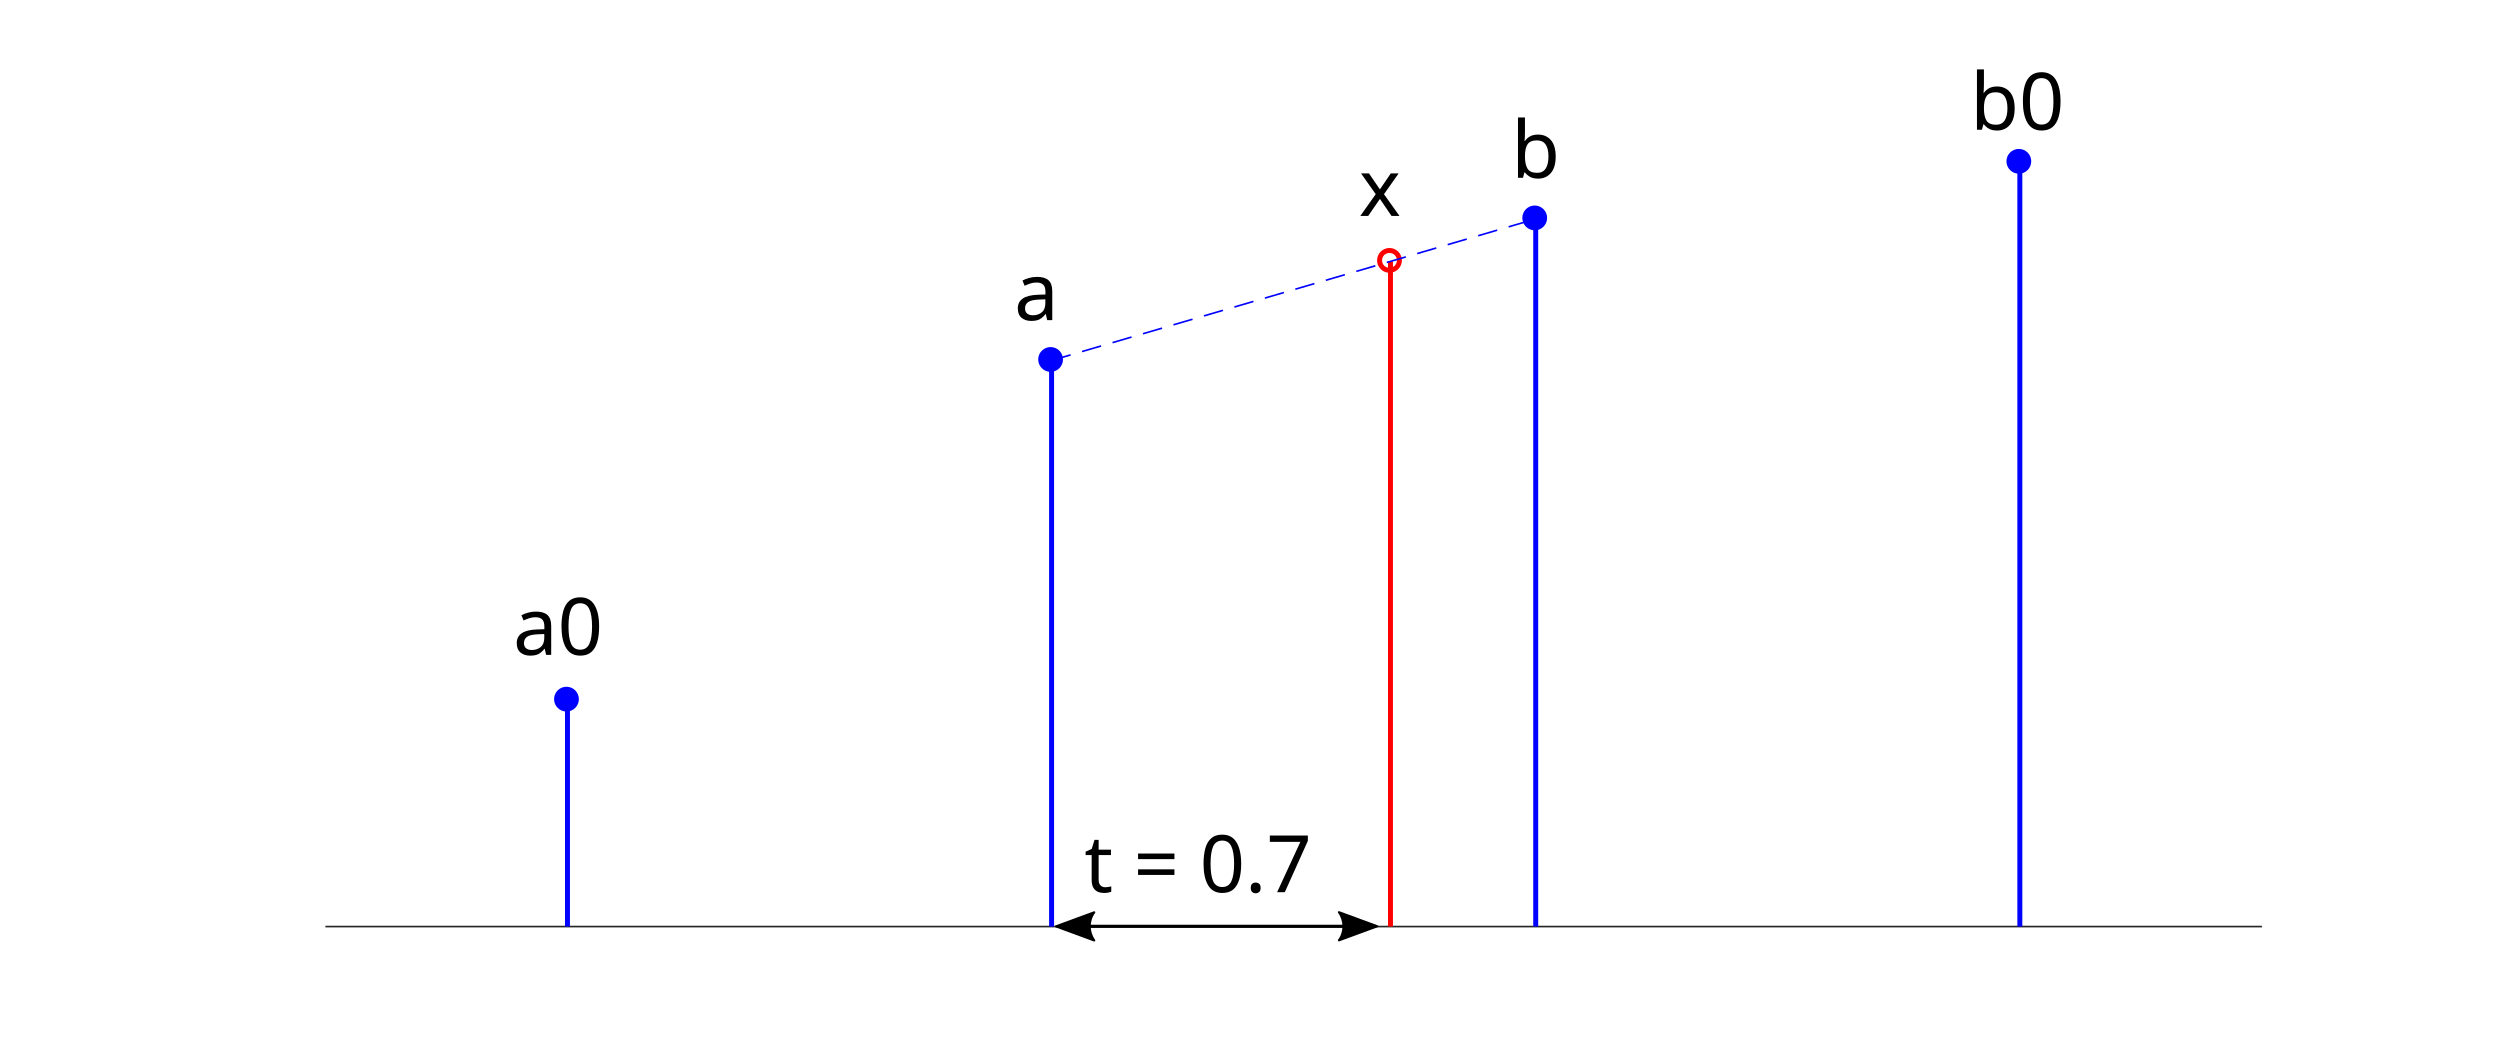
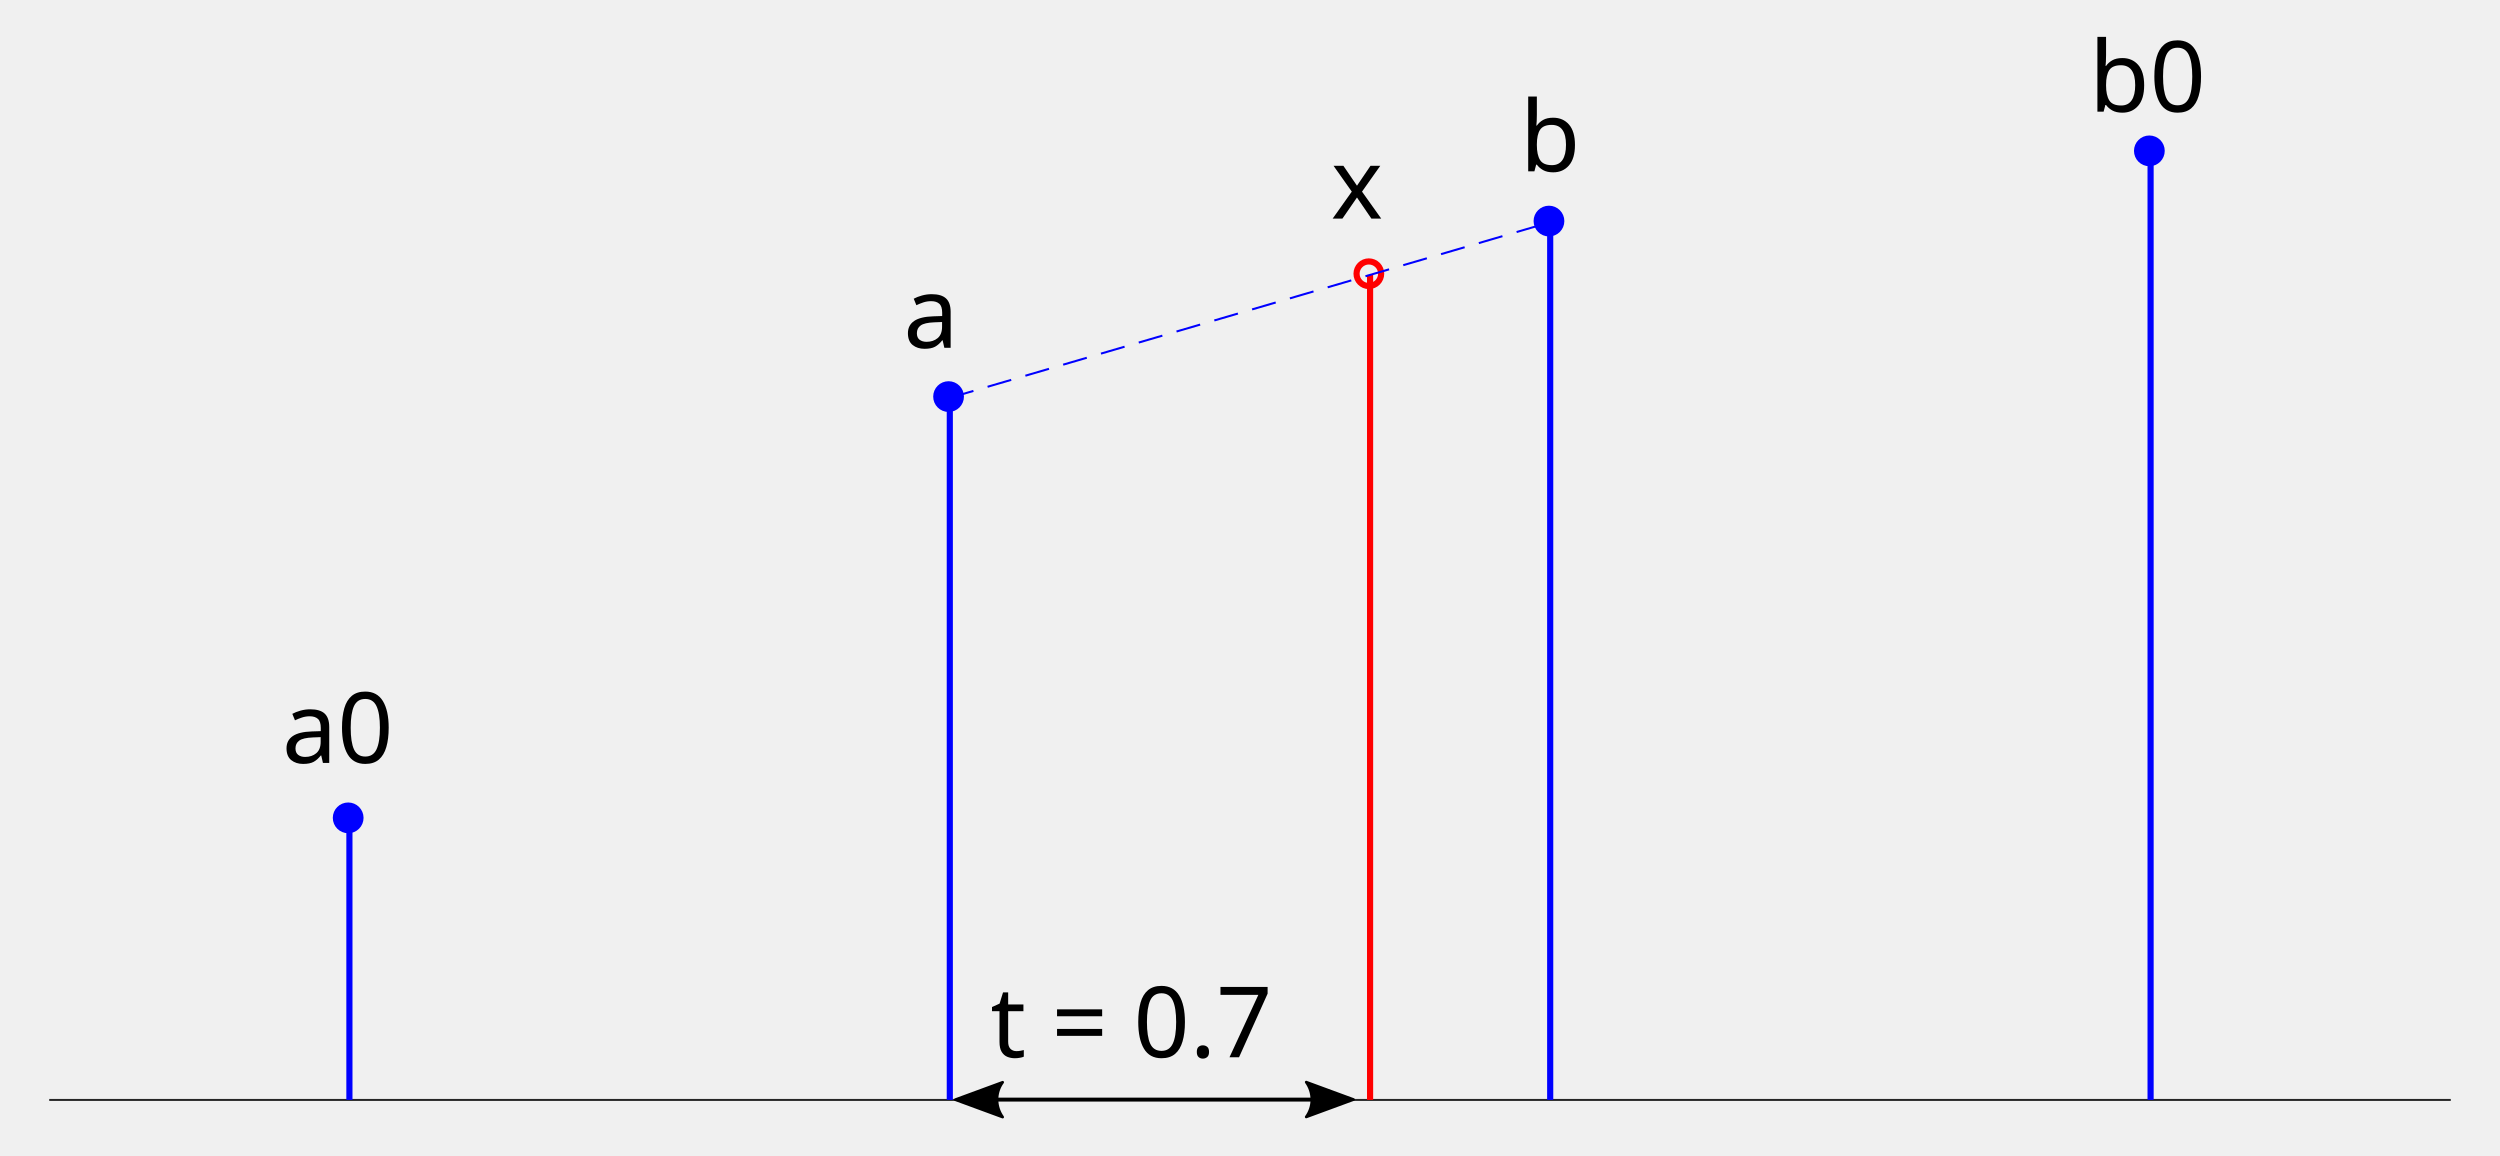
- <svg xmlns="http://www.w3.org/2000/svg" style="fill-opacity:1; color-rendering:auto; color-interpolation:auto; stroke:black; text-rendering:auto; stroke-linecap:square; stroke-miterlimit:10; stroke-opacity:1; shape-rendering:auto; fill:black; stroke-dasharray:none; font-weight:normal; stroke-width:1; font-family:'Dialog'; font-style:normal; stroke-linejoin:miter; font-size:12px; stroke-dashoffset:0; image-rendering:auto;" width="1260" height="525" version="1.1" id="svg4369">
+ <svg xmlns="http://www.w3.org/2000/svg" style="font-style:normal;font-weight:normal;font-size:12px;font-family:Dialog;color-interpolation:auto;fill:#000000;fill-opacity:1;stroke:#000000;stroke-width:1;stroke-linecap:square;stroke-linejoin:miter;stroke-miterlimit:10;stroke-dasharray:none;stroke-dashoffset:0;stroke-opacity:1;color-rendering:auto;image-rendering:auto;shape-rendering:auto;text-rendering:auto" width="1016" height="469.527" version="1.1" id="svg4369">
  <defs id="genericDefs">
-     <marker orient="auto" refY="0.0" refX="0.0" id="marker5562" style="overflow:visible;">
-       <path id="path5560" style="fill-rule:evenodd;stroke-width:0.625;stroke-linejoin:round;stroke:#000000;stroke-opacity:1;fill:#000000;fill-opacity:1" d="M 8.719,4.034 L -2.207,0.016 L 8.719,-4.002 C 6.973,-1.63 6.983,1.616 8.719,4.034 z " transform="scale(1.1) rotate(180) translate(1,0)" />
+     <marker orient="auto" refY="0" refX="0" id="marker5562" style="overflow:visible">
+       <path id="path5560" style="fill:#000000;fill-opacity:1;fill-rule:evenodd;stroke:#000000;stroke-width:0.625;stroke-linejoin:round;stroke-opacity:1" d="M 8.719,4.034 -2.207,0.016 8.719,-4.002 c -1.745,2.372 -1.735,5.617 -6e-7,8.035 z" transform="matrix(-1.1,0,0,-1.1,-1.1,0)" />
    </marker>
-     <marker orient="auto" refY="0.0" refX="0.0" id="Arrow2Lstart" style="overflow:visible">
-       <path id="path5226" style="fill-rule:evenodd;stroke-width:0.625;stroke-linejoin:round;stroke:#000000;stroke-opacity:1;fill:#000000;fill-opacity:1" d="M 8.719,4.034 L -2.207,0.016 L 8.719,-4.002 C 6.973,-1.63 6.983,1.616 8.719,4.034 z " transform="scale(1.1) translate(1,0)" />
+     <marker orient="auto" refY="0" refX="0" id="Arrow2Lstart" style="overflow:visible">
+       <path id="path5226" style="fill:#000000;fill-opacity:1;fill-rule:evenodd;stroke:#000000;stroke-width:0.625;stroke-linejoin:round;stroke-opacity:1" d="M 8.719,4.034 -2.207,0.016 8.719,-4.002 c -1.745,2.372 -1.735,5.617 -6e-7,8.035 z" transform="matrix(1.1,0,0,1.1,1.1,0)" />
    </marker>
-     <marker orient="auto" refY="0.0" refX="0.0" id="Arrow2Lend" style="overflow:visible;">
-       <path id="path5229" style="fill-rule:evenodd;stroke-width:0.625;stroke-linejoin:round;stroke:#000000;stroke-opacity:1;fill:#000000;fill-opacity:1" d="M 8.719,4.034 L -2.207,0.016 L 8.719,-4.002 C 6.973,-1.63 6.983,1.616 8.719,4.034 z " transform="scale(1.1) rotate(180) translate(1,0)" />
+     <marker orient="auto" refY="0" refX="0" id="Arrow2Lend" style="overflow:visible">
+       <path id="path5229" style="fill:#000000;fill-opacity:1;fill-rule:evenodd;stroke:#000000;stroke-width:0.625;stroke-linejoin:round;stroke-opacity:1" d="M 8.719,4.034 -2.207,0.016 8.719,-4.002 c -1.745,2.372 -1.735,5.617 -6e-7,8.035 z" transform="matrix(-1.1,0,0,-1.1,-1.1,0)" />
    </marker>
-     <marker orient="auto" refY="0.0" refX="0.0" id="Arrow1Lstart" style="overflow:visible">
-       <path id="path5208" d="M 0.0,0.0 L 5.0,-5.0 L -12.5,0.0 L 5.0,5.0 L 0.0,0.0 z " style="fill-rule:evenodd;stroke:#000000;stroke-width:1pt;stroke-opacity:1;fill:#000000;fill-opacity:1" transform="scale(0.8) translate(12.5,0)" />
+     <marker orient="auto" refY="0" refX="0" id="Arrow1Lstart" style="overflow:visible">
+       <path id="path5208" d="M 0,0 5,-5 -12.5,0 5,5 Z" style="fill:#000000;fill-opacity:1;fill-rule:evenodd;stroke:#000000;stroke-width:1pt;stroke-opacity:1" transform="matrix(0.8,0,0,0.8,10,0)" />
    </marker>
  </defs>
-   <g id="g4367">
+   <g id="g4367" transform="translate(-144,-19.98997)">
    <defs id="defs1">
      <clipPath clipPathUnits="userSpaceOnUse" id="clipPath1">
-         <path d="M0 0 L1260 0 L1260 525 L0 525 L0 0 Z" id="path4303" />
+         <path d="M 0,0 H 1260 V 525 H 0 Z" id="path4303" />
      </clipPath>
    </defs>
-     <g style="fill:white; stroke:white;" id="g4309">
-       <rect x="0" y="0" width="1260" style="clip-path:url(#clipPath1); stroke:none;" height="525" clip-path="url(#clipPath1)" id="rect4307" />
+     <g style="color-interpolation:linearRGB;fill:#262626;stroke:#262626;stroke-width:0.833;stroke-linecap:butt;stroke-linejoin:round;color-rendering:optimizeQuality;image-rendering:optimizeQuality;text-rendering:geometricPrecision" id="g4317">
+       <line y2="467" style="fill:none" x1="164" x2="1140" y1="467" id="line4315" />
    </g>
-     <g style="fill:white; text-rendering:optimizeSpeed; color-rendering:optimizeSpeed; image-rendering:optimizeSpeed; shape-rendering:crispEdges; color-interpolation:sRGB; stroke:white;" id="g4313">
-       <rect x="0" width="1260" height="525" y="0" style="stroke:none;" id="rect4311" />
+     <g transform="translate(286,352.8667)" style="color-interpolation:linearRGB;fill:#0000ff;stroke:#0000ff;color-rendering:optimizeQuality;image-rendering:optimizeQuality;text-rendering:geometricPrecision" id="g4321">
+       <circle r="5" style="stroke:none" cx="-0.5" cy="-0.5" id="circle4319" />
    </g>
-     <g style="stroke-linecap:butt; fill:rgb(38,38,38); text-rendering:geometricPrecision; color-rendering:optimizeQuality; image-rendering:optimizeQuality; stroke-linejoin:round; color-interpolation:linearRGB; stroke:rgb(38,38,38); stroke-width:0.833;" id="g4317">
-       <line y2="467" style="fill:none;" x1="164" x2="1140" y1="467" id="line4315" />
+     <g transform="translate(286,352.8667)" style="color-interpolation:linearRGB;fill:#0000ff;stroke:#0000ff;stroke-width:2.5;stroke-linecap:butt;color-rendering:optimizeQuality;image-rendering:optimizeQuality;text-rendering:geometricPrecision" id="g4325">
+       <circle r="5" style="fill:none" cx="-0.5" cy="-0.5" id="circle4323" />
    </g>
-     <g transform="translate(286,352.8667)" style="fill:blue; text-rendering:geometricPrecision; color-rendering:optimizeQuality; image-rendering:optimizeQuality; color-interpolation:linearRGB; stroke:blue;" id="g4321">
-       <circle r="5" style="stroke:none;" cx="-0.5" cy="-0.5" id="circle4319" />
+     <g transform="translate(530,181.6667)" style="color-interpolation:linearRGB;fill:#0000ff;stroke:#0000ff;color-rendering:optimizeQuality;image-rendering:optimizeQuality;text-rendering:geometricPrecision" id="g4329">
+       <circle r="5" style="stroke:none" cx="-0.5" cy="-0.5" id="circle4327" />
    </g>
-     <g transform="translate(286,352.8667)" style="stroke-linecap:butt; fill:blue; text-rendering:geometricPrecision; color-rendering:optimizeQuality; image-rendering:optimizeQuality; color-interpolation:linearRGB; stroke:blue; stroke-width:2.5;" id="g4325">
-       <circle r="5" style="fill:none;" cx="-0.5" cy="-0.5" id="circle4323" />
+     <g transform="translate(530,181.6667)" style="color-interpolation:linearRGB;fill:#0000ff;stroke:#0000ff;stroke-width:2.5;stroke-linecap:butt;color-rendering:optimizeQuality;image-rendering:optimizeQuality;text-rendering:geometricPrecision" id="g4333">
+       <circle r="5" style="fill:none" cx="-0.5" cy="-0.5" id="circle4331" />
    </g>
-     <g transform="translate(530,181.6667)" style="fill:blue; text-rendering:geometricPrecision; color-rendering:optimizeQuality; image-rendering:optimizeQuality; color-interpolation:linearRGB; stroke:blue;" id="g4329">
-       <circle r="5" style="stroke:none;" cx="-0.5" cy="-0.5" id="circle4327" />
+     <g transform="translate(774,110.3333)" style="color-interpolation:linearRGB;fill:#0000ff;stroke:#0000ff;color-rendering:optimizeQuality;image-rendering:optimizeQuality;text-rendering:geometricPrecision" id="g4337">
+       <circle r="5" style="stroke:none" cx="-0.5" cy="-0.5" id="circle4335" />
    </g>
-     <g transform="translate(530,181.6667)" style="stroke-linecap:butt; fill:blue; text-rendering:geometricPrecision; color-rendering:optimizeQuality; image-rendering:optimizeQuality; color-interpolation:linearRGB; stroke:blue; stroke-width:2.5;" id="g4333">
-       <circle r="5" style="fill:none;" cx="-0.5" cy="-0.5" id="circle4331" />
+     <g transform="translate(774,110.3333)" style="color-interpolation:linearRGB;fill:#0000ff;stroke:#0000ff;stroke-width:2.5;stroke-linecap:butt;color-rendering:optimizeQuality;image-rendering:optimizeQuality;text-rendering:geometricPrecision" id="g4341">
+       <circle r="5" style="fill:none" cx="-0.5" cy="-0.5" id="circle4339" />
    </g>
-     <g transform="translate(774,110.3333)" style="fill:blue; text-rendering:geometricPrecision; color-rendering:optimizeQuality; image-rendering:optimizeQuality; color-interpolation:linearRGB; stroke:blue;" id="g4337">
-       <circle r="5" style="stroke:none;" cx="-0.5" cy="-0.5" id="circle4335" />
+     <g transform="translate(1018,81.8)" style="color-interpolation:linearRGB;fill:#0000ff;stroke:#0000ff;color-rendering:optimizeQuality;image-rendering:optimizeQuality;text-rendering:geometricPrecision" id="g4345">
+       <circle r="5" style="stroke:none" cx="-0.5" cy="-0.5" id="circle4343" />
    </g>
-     <g transform="translate(774,110.3333)" style="stroke-linecap:butt; fill:blue; text-rendering:geometricPrecision; color-rendering:optimizeQuality; image-rendering:optimizeQuality; color-interpolation:linearRGB; stroke:blue; stroke-width:2.5;" id="g4341">
-       <circle r="5" style="fill:none;" cx="-0.5" cy="-0.5" id="circle4339" />
+     <g transform="translate(1018,81.8)" style="color-interpolation:linearRGB;fill:#0000ff;stroke:#0000ff;stroke-width:2.5;stroke-linecap:butt;color-rendering:optimizeQuality;image-rendering:optimizeQuality;text-rendering:geometricPrecision" id="g4361">
+       <circle r="5" style="fill:none" cx="-0.5" cy="-0.5" id="circle4347" />
+       <line transform="translate(-1018,-81.8)" x1="286" x2="286" y1="467" style="fill:none;stroke-linejoin:round" y2="352.867" id="line4349" />
+       <line transform="translate(-1018,-81.8)" x1="530" x2="530" y1="467" style="fill:none;stroke-linejoin:round" y2="181.667" id="line4351" />
+       <line transform="translate(-1018,-81.8)" x1="774" x2="774" y1="467" style="fill:none;stroke-linejoin:round" y2="110.333" id="line4353" />
+       <line transform="translate(-1018,-81.8)" x1="1018" x2="1018" y1="467" style="fill:none;stroke-linejoin:round" y2="81.8" id="line4355" />
+       <circle transform="translate(-317.2,49.9334)" style="fill:none;stroke:#ff0000" r="5" cx="-0.5" cy="-0.5" id="circle4357" />
+       <line transform="translate(-1018,-81.8)" x1="700.8" x2="700.8" y1="467" style="fill:none;stroke:#ff0000;stroke-linejoin:round" y2="131.733" id="line4359" />
    </g>
-     <g transform="translate(1018,81.8)" style="fill:blue; text-rendering:geometricPrecision; color-rendering:optimizeQuality; image-rendering:optimizeQuality; color-interpolation:linearRGB; stroke:blue;" id="g4345">
-       <circle r="5" style="stroke:none;" cx="-0.5" cy="-0.5" id="circle4343" />
-     </g>
-     <g transform="translate(1018,81.8)" style="stroke-linecap:butt; fill:blue; text-rendering:geometricPrecision; color-rendering:optimizeQuality; image-rendering:optimizeQuality; color-interpolation:linearRGB; stroke:blue; stroke-width:2.5;" id="g4361">
-       <circle r="5" style="fill:none;" cx="-0.5" cy="-0.5" id="circle4347" />
-       <line transform="translate(-1018,-81.8)" x1="286" x2="286" y1="467" style="fill:none; stroke-linejoin:round;" y2="352.867" id="line4349" />
-       <line transform="translate(-1018,-81.8)" x1="530" x2="530" y1="467" style="fill:none; stroke-linejoin:round;" y2="181.667" id="line4351" />
-       <line transform="translate(-1018,-81.8)" x1="774" x2="774" y1="467" style="fill:none; stroke-linejoin:round;" y2="110.333" id="line4353" />
-       <line transform="translate(-1018,-81.8)" x1="1018" x2="1018" y1="467" style="fill:none; stroke-linejoin:round;" y2="81.8" id="line4355" />
-       <circle transform="translate(-317.2,49.9334)" style="fill:none; stroke:red;" r="5" cx="-0.5" cy="-0.5" id="circle4357" />
-       <line transform="translate(-1018,-81.8)" x1="700.8" x2="700.8" y1="467" style="fill:none; stroke-linejoin:round; stroke:red;" y2="131.733" id="line4359" />
-     </g>
-     <g style="stroke-linecap:butt; fill:blue; text-rendering:geometricPrecision; color-rendering:optimizeQuality; image-rendering:optimizeQuality; stroke-linejoin:bevel; stroke-dasharray:10,6; color-interpolation:linearRGB; stroke:blue; stroke-width:0.833; stroke-miterlimit:1;" id="g4365">
-       <path d="M530 181.667 L532.465 180.946 L534.929 180.226 L537.394 179.505 L539.859 178.785 L542.323 178.064 L544.788 177.343 L547.253 176.623 L549.717 175.902 L552.182 175.182 L554.646 174.461 L557.111 173.741 L559.576 173.02 L562.04 172.3 L564.505 171.579 L566.97 170.859 L569.434 170.138 L571.899 169.417 L574.364 168.697 L576.828 167.976 L579.293 167.256 L581.758 166.535 L584.222 165.815 L586.687 165.094 L589.152 164.374 L591.616 163.653 L594.081 162.933 L596.545 162.212 L599.01 161.492 L601.475 160.771 L603.939 160.05 L606.404 159.33 L608.869 158.609 L611.333 157.889 L613.798 157.168 L616.263 156.448 L618.727 155.727 L621.192 155.007 L623.657 154.286 L626.121 153.566 L628.586 152.845 L631.051 152.125 L633.515 151.404 L635.98 150.684 L638.444 149.963 L640.909 149.242 L643.374 148.522 L645.838 147.801 L648.303 147.081 L650.768 146.36 L653.232 145.64 L655.697 144.919 L658.162 144.199 L660.626 143.478 L663.091 142.758 L665.556 142.037 L668.02 141.316 L670.485 140.596 L672.949 139.875 L675.414 139.155 L677.879 138.434 L680.343 137.714 L682.808 136.993 L685.273 136.273 L687.737 135.552 L690.202 134.832 L692.667 134.111 L695.131 133.391 L697.596 132.67 L700.061 131.95 L702.525 131.229 L704.99 130.508 L707.455 129.788 L709.919 129.067 L712.384 128.347 L714.848 127.626 L717.313 126.906 L719.778 126.185 L722.242 125.465 L724.707 124.744 L727.172 124.024 L729.636 123.303 L732.101 122.582 L734.566 121.862 L737.03 121.141 L739.495 120.421 L741.96 119.7 L744.424 118.98 L746.889 118.259 L749.354 117.539 L751.818 116.818 L754.283 116.098 L756.747 115.377 L759.212 114.657 L761.677 113.936 L764.141 113.216 L766.606 112.495 L769.071 111.774 L771.535 111.054 L774 110.333" style="fill:none; fill-rule:evenodd;" id="path4363" />
+     <g style="color-interpolation:linearRGB;fill:#0000ff;stroke:#0000ff;stroke-width:0.833;stroke-linecap:butt;stroke-linejoin:bevel;stroke-miterlimit:1;stroke-dasharray:10, 6;color-rendering:optimizeQuality;image-rendering:optimizeQuality;text-rendering:geometricPrecision" id="g4365">
+       <path d="m 530,181.667 2.465,-0.721 2.465,-0.721 2.465,-0.721 2.465,-0.721 2.465,-0.721 2.465,-0.721 2.465,-0.721 2.465,-0.721 2.465,-0.721 2.465,-0.721 2.465,-0.721 2.465,-0.721 2.465,-0.721 2.465,-0.721 2.465,-0.721 2.465,-0.721 2.465,-0.721 2.465,-0.721 2.465,-0.721 2.465,-0.721 2.465,-0.721 2.465,-0.721 2.465,-0.721 2.465,-0.721 2.465,-0.721 2.465,-0.721 2.465,-0.721 2.465,-0.721 2.465,-0.721 2.465,-0.721 2.465,-0.721 2.465,-0.721 2.465,-0.721 2.465,-0.721 2.465,-0.721 2.465,-0.721 2.465,-0.721 2.465,-0.721 2.465,-0.721 2.465,-0.721 2.465,-0.721 2.465,-0.721 2.465,-0.721 2.465,-0.721 2.465,-0.721 2.465,-0.721 2.465,-0.721 2.465,-0.721 2.465,-0.721 2.465,-0.721 2.465,-0.721 2.465,-0.721 2.465,-0.721 2.465,-0.721 2.465,-0.721 2.465,-0.721 2.465,-0.721 2.465,-0.721 2.465,-0.721 2.465,-0.721 2.465,-0.721 2.465,-0.721 2.465,-0.721 2.465,-0.721 2.465,-0.721 2.465,-0.721 2.465,-0.721 2.465,-0.721 2.465,-0.721 2.465,-0.721 2.465,-0.721 2.465,-0.721 2.465,-0.721 2.465,-0.721 2.465,-0.721 2.465,-0.721 2.465,-0.721 2.465,-0.721 2.465,-0.721 2.465,-0.721 2.465,-0.721 2.465,-0.721 2.465,-0.721 2.465,-0.721 2.465,-0.721 2.465,-0.721 2.465,-0.721 2.465,-0.721 2.465,-0.721 2.465,-0.721 2.465,-0.721 2.465,-0.721 2.465,-0.721 2.465,-0.721 2.465,-0.721 2.465,-0.721 2.465,-0.721 2.465,-0.721 2.465,-0.721" style="fill:none;fill-rule:evenodd" id="path4363" />
    </g>
  </g>
-   <text xml:space="preserve" style="font-style:normal;font-weight:normal;font-size:40px;line-height:25px;font-family:sans-serif;letter-spacing:0px;word-spacing:0px;fill:#000000;fill-opacity:1;stroke:none" x="546.513" y="449.655" id="text4377">
-     <tspan id="tspan4375" x="546.513" y="449.655">t = 0.7</tspan>
+   <text xml:space="preserve" style="font-style:normal;font-weight:normal;font-size:40px;line-height:25px;font-family:sans-serif;letter-spacing:0px;word-spacing:0px;fill:#000000;fill-opacity:1;stroke:none" x="402.513" y="429.665" id="text4377">
+     <tspan id="tspan4375" x="402.513" y="429.665">t = 0.7</tspan>
  </text>
-   <text xml:space="preserve" style="font-style:normal;font-weight:normal;font-size:40px;line-height:25px;font-family:sans-serif;letter-spacing:0px;word-spacing:0px;fill:#000000;fill-opacity:1;stroke:none" x="511.137" y="161.345" id="text4381">
-     <tspan id="tspan4379" x="511.137" y="161.345">a</tspan>
+   <text xml:space="preserve" style="font-style:normal;font-weight:normal;font-size:40px;line-height:25px;font-family:sans-serif;letter-spacing:0px;word-spacing:0px;fill:#000000;fill-opacity:1;stroke:none" x="367.137" y="141.355" id="text4381">
+     <tspan id="tspan4379" x="367.137" y="141.355">a</tspan>
  </text>
-   <text xml:space="preserve" style="font-style:normal;font-weight:normal;font-size:40px;line-height:25px;font-family:sans-serif;letter-spacing:0px;word-spacing:0px;fill:#000000;fill-opacity:1;stroke:none" x="761.655" y="89.624" id="text4385">
-     <tspan id="tspan4383" x="761.655" y="89.624">b</tspan>
+   <text xml:space="preserve" style="font-style:normal;font-weight:normal;font-size:40px;line-height:25px;font-family:sans-serif;letter-spacing:0px;word-spacing:0px;fill:#000000;fill-opacity:1;stroke:none" x="617.655" y="69.634" id="text4385">
+     <tspan id="tspan4383" x="617.655" y="69.634">b</tspan>
  </text>
-   <text xml:space="preserve" style="font-style:normal;font-weight:normal;font-size:40px;line-height:25px;font-family:sans-serif;letter-spacing:0px;word-spacing:0px;fill:#000000;fill-opacity:1;stroke:none" x="684.883" y="108.817" id="text4389">
-     <tspan id="tspan4387" x="684.883" y="108.817">x</tspan>
+   <text xml:space="preserve" style="font-style:normal;font-weight:normal;font-size:40px;line-height:25px;font-family:sans-serif;letter-spacing:0px;word-spacing:0px;fill:#000000;fill-opacity:1;stroke:none" x="540.883" y="88.827" id="text4389">
+     <tspan id="tspan4387" x="540.883" y="88.827">x</tspan>
  </text>
-   <text xml:space="preserve" style="font-style:normal;font-weight:normal;font-size:40px;line-height:25px;font-family:sans-serif;letter-spacing:0px;word-spacing:0px;fill:#000000;fill-opacity:1;stroke:none" x="258.599" y="330.041" id="text4393">
-     <tspan id="tspan4391" x="258.599" y="330.041">a0</tspan>
+   <text xml:space="preserve" style="font-style:normal;font-weight:normal;font-size:40px;line-height:25px;font-family:sans-serif;letter-spacing:0px;word-spacing:0px;fill:#000000;fill-opacity:1;stroke:none" x="114.599" y="310.051" id="text4393">
+     <tspan id="tspan4391" x="114.599" y="310.051">a0</tspan>
  </text>
-   <text xml:space="preserve" style="font-style:normal;font-weight:normal;font-size:40px;line-height:25px;font-family:sans-serif;letter-spacing:0px;word-spacing:0px;fill:#000000;fill-opacity:1;stroke:none" x="992.98" y="65.381" id="text4397">
-     <tspan id="tspan4395" x="992.98" y="65.381">b0</tspan>
+   <text xml:space="preserve" style="font-style:normal;font-weight:normal;font-size:40px;line-height:25px;font-family:sans-serif;letter-spacing:0px;word-spacing:0px;fill:#000000;fill-opacity:1;stroke:none" x="848.98" y="45.391" id="text4397">
+     <tspan id="tspan4395" x="848.98" y="45.391">b0</tspan>
  </text>
-   <path style="fill:none;stroke:#000000;stroke-width:1.6;stroke-linecap:butt;stroke-linejoin:miter;stroke-miterlimit:10;stroke-dasharray:none;stroke-opacity:1;marker-start:url(#Arrow2Lstart);marker-end:url(#marker5562)" d="M 534.371,466.868 H 691.954" id="path4401" />
+   <path style="fill:none;stroke:#000000;stroke-width:1.6;stroke-linecap:butt;stroke-linejoin:miter;stroke-miterlimit:10;stroke-dasharray:none;stroke-opacity:1;marker-start:url(#Arrow2Lstart);marker-end:url(#marker5562)" d="M 390.371,446.878 H 547.954" id="path4401" />
</svg>
